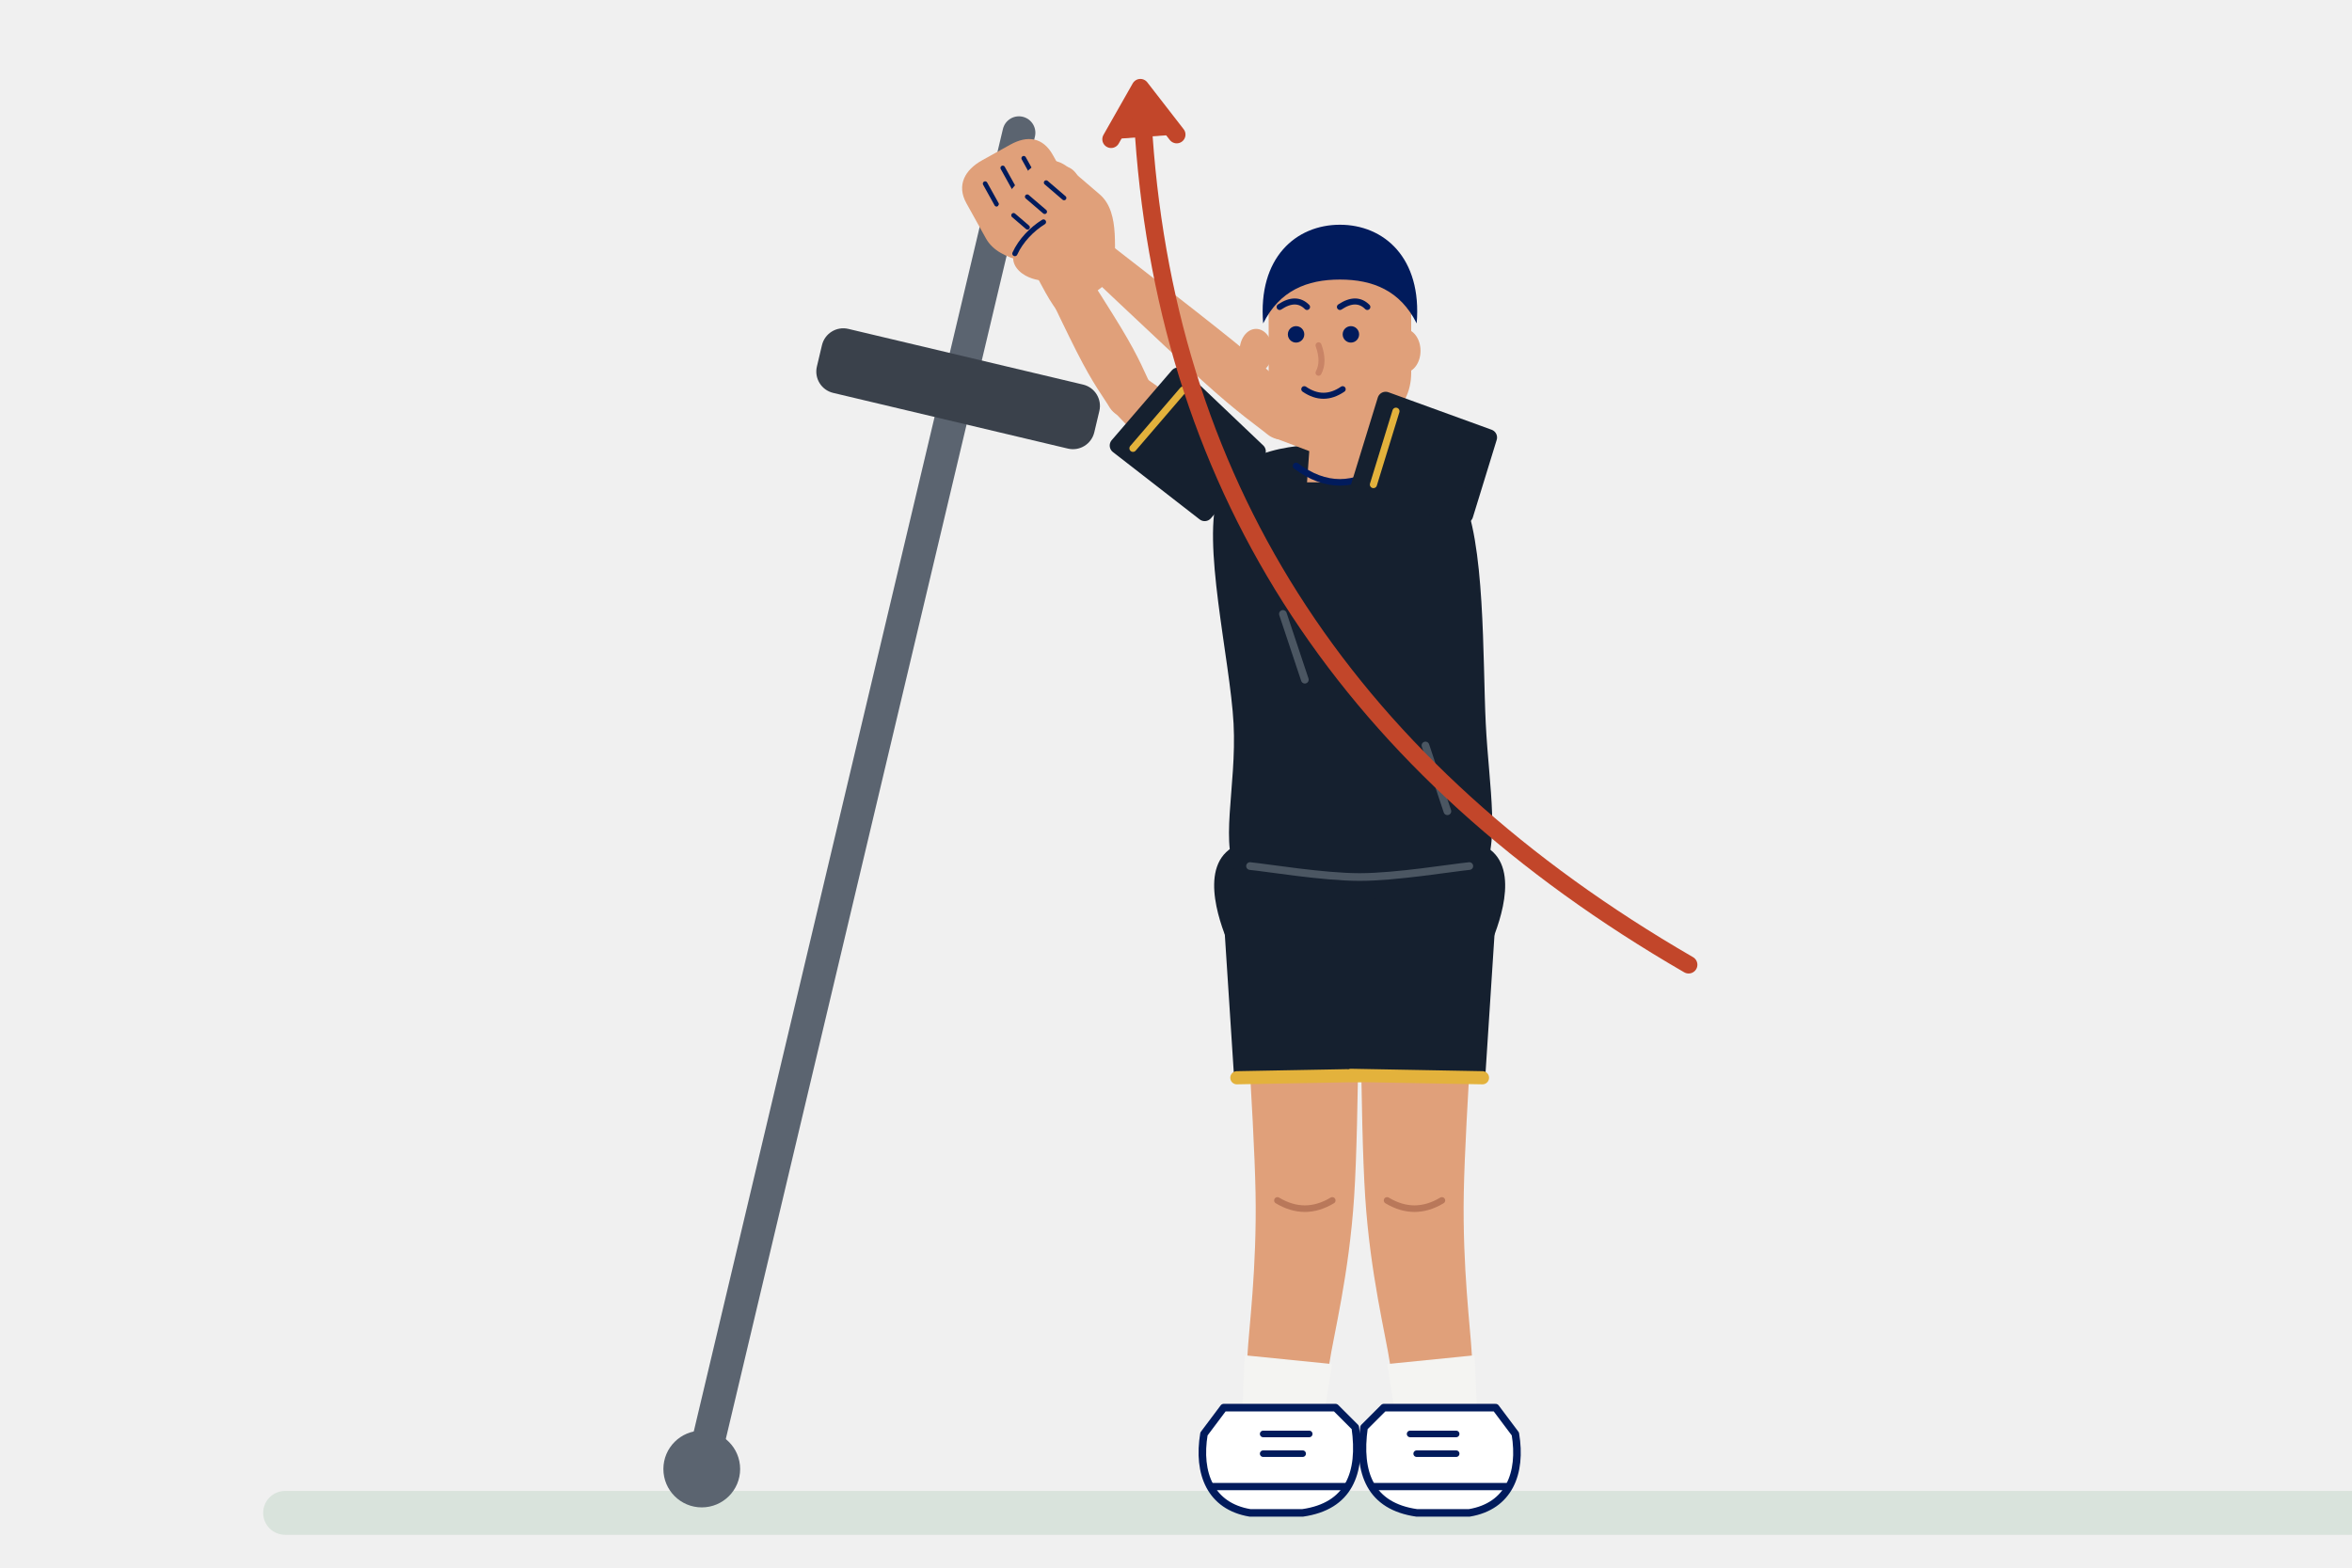
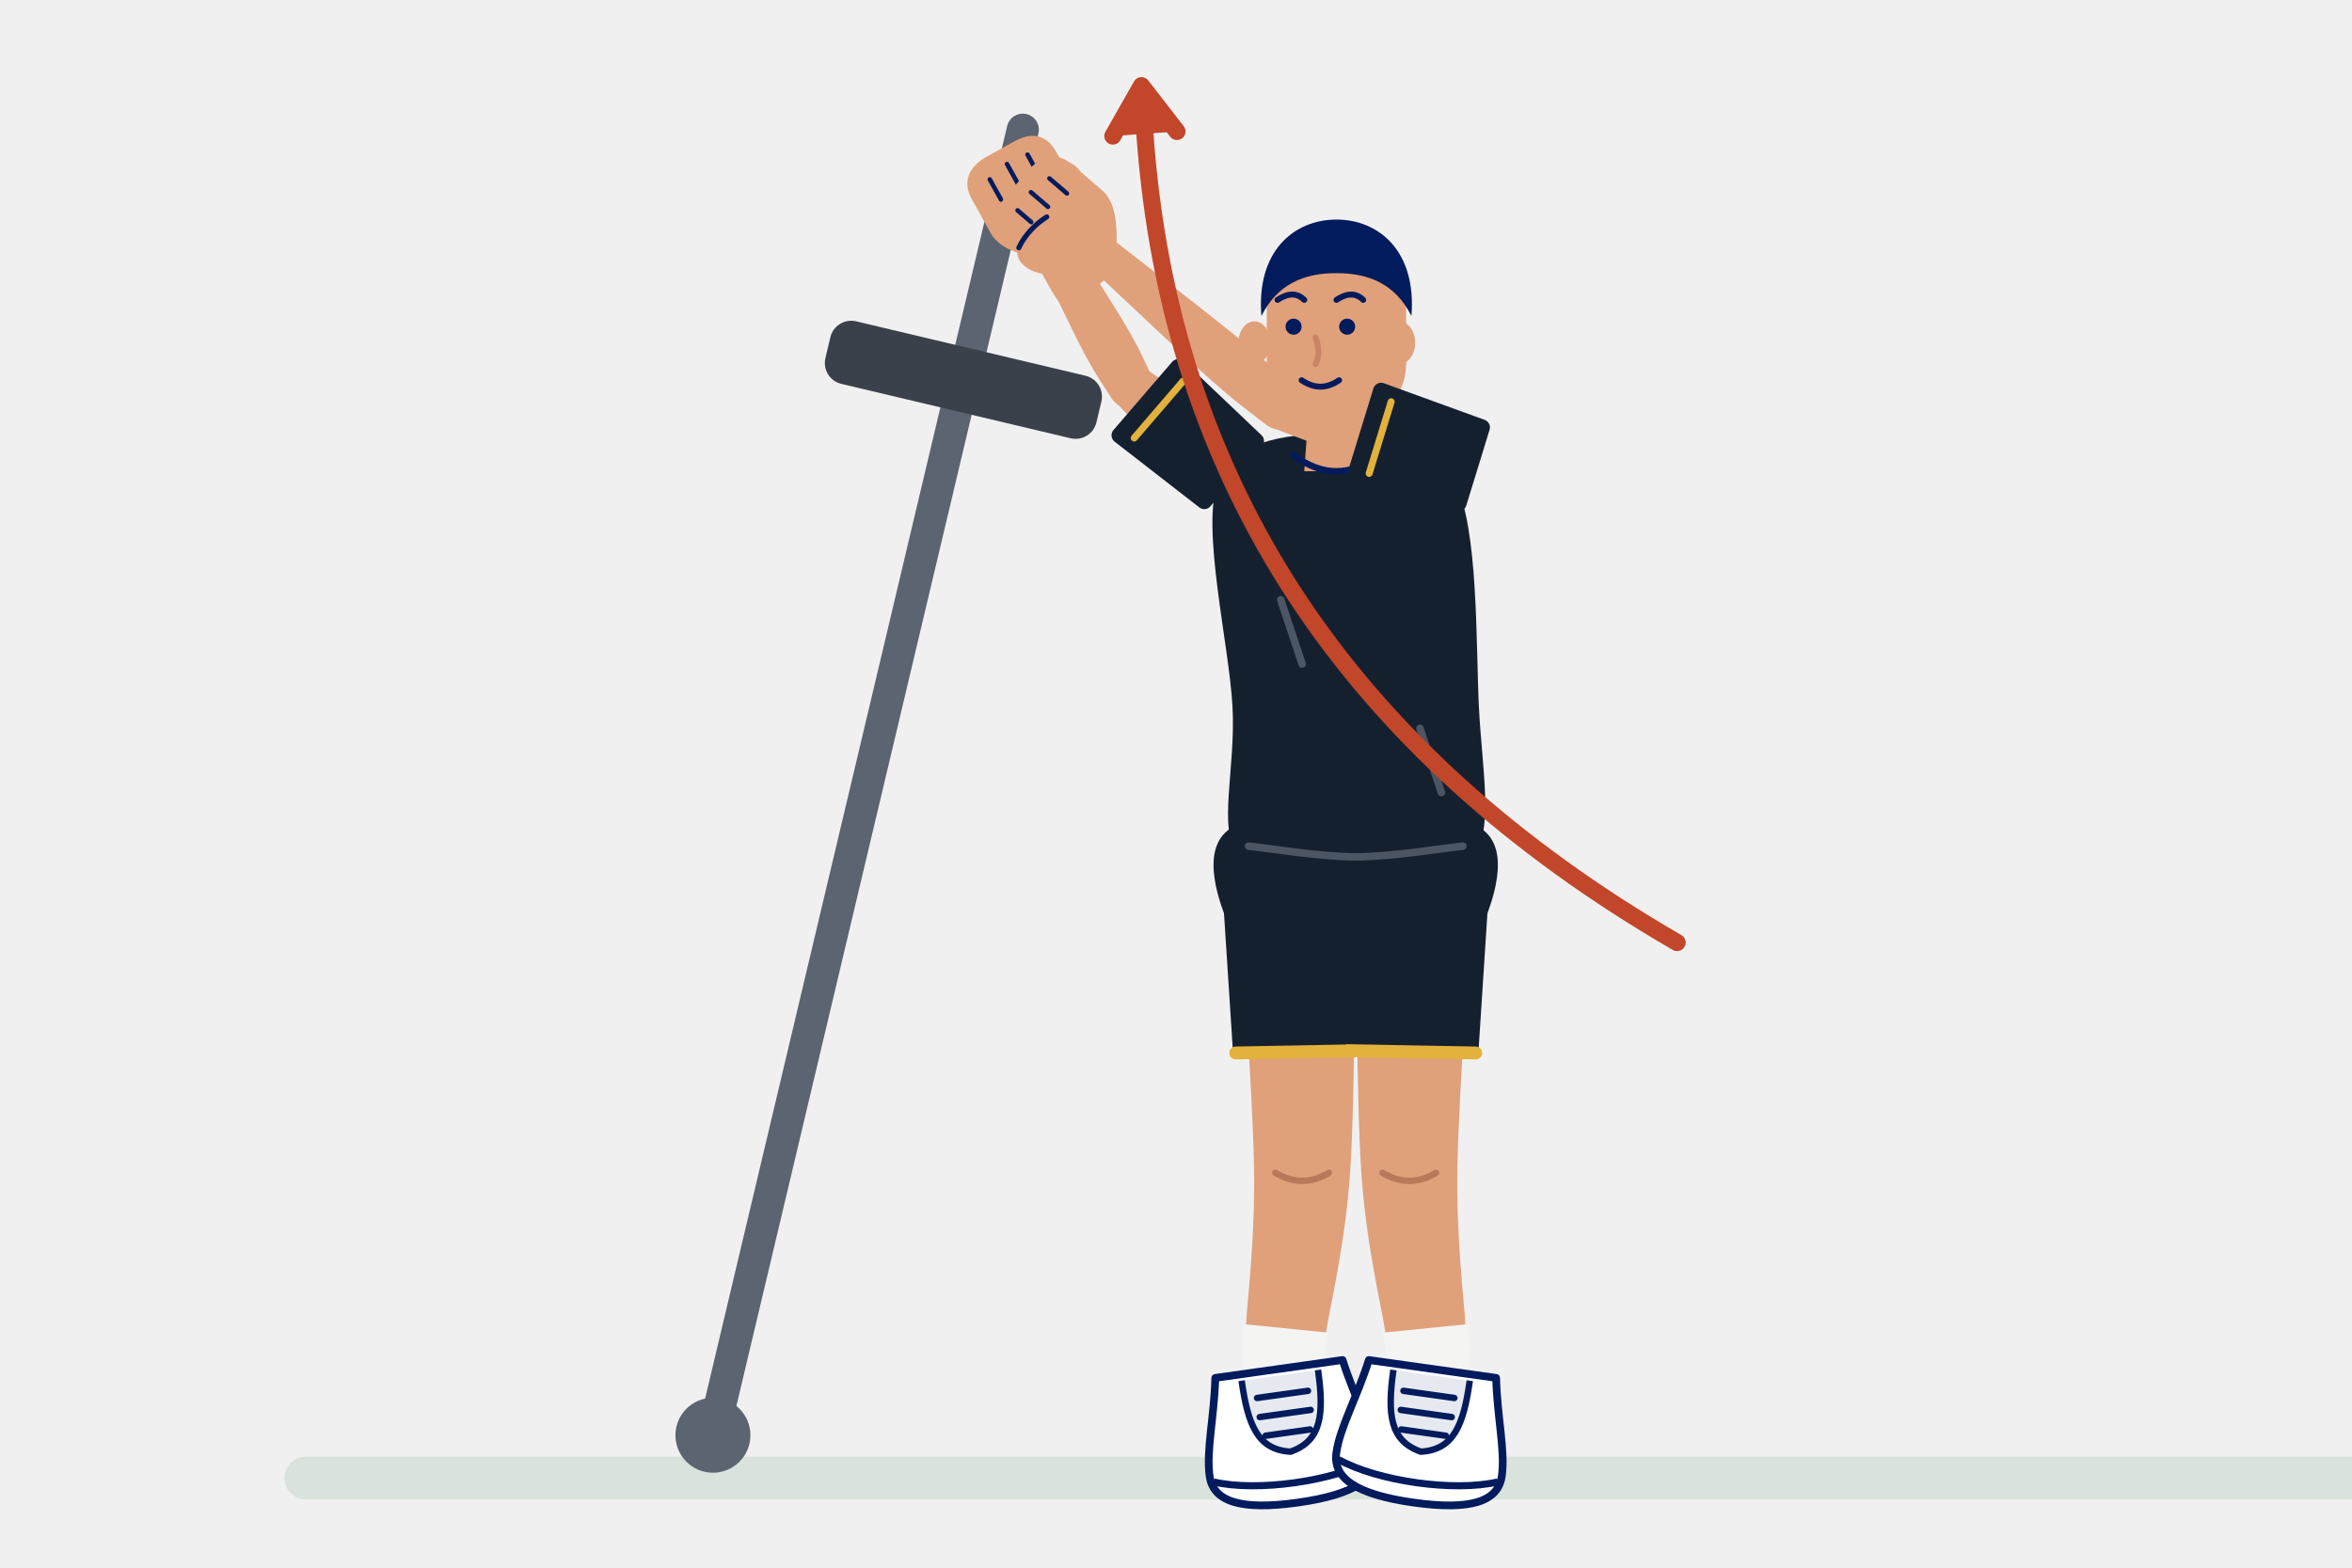
- <svg xmlns="http://www.w3.org/2000/svg" viewBox="-8.0 14.0 429.0 286.0" role="img" aria-label="Rotational Squat to Press, turn, stand and press">
+ <svg xmlns="http://www.w3.org/2000/svg" viewBox="-13.1 14.0 439.1 292.7" role="img" aria-label="Rotational Squat to Press, turn, stand and press">
  <rect x="40" y="286" width="400" height="8" rx="4" fill="#d9e3dc" />
  <path d="M120 282 L177.85 38.22" stroke="#5b6470" stroke-width="6" stroke-linecap="round" />
  <circle cx="120" cy="282" r="7" fill="#5b6470" />
  <g transform="translate(166.76 84.92) rotate(-76.65)">
    <rect x="-6" y="-26" width="12" height="52" rx="4" fill="#3a414b" />
  </g>
  <path d="M233.56 271.75 C233.79 270.27 234.72 264.33 234.96 262.85 L219.03 261.25 C218.97 262.75 218.7 268.76 218.64 270.26 Z" fill="#f4f4f2" />
  <path d="M218 178.2 C218.5 187.11 220.75 217.78 221.01 231.63 C221.26 245.48 219.78 256.36 219.53 261.3 L234.46 262.8 C235.21 257.72 238.07 246.53 238.99 232.37 C239.92 218.2 239.83 186.89 240 177.8 A11 11 0 0 0 218 178.2 Z" fill="#e0a07a" />
  <path d="M225 233 q5 3 10 0" fill="none" stroke="#b9785a" stroke-width="1.2" stroke-linecap="round" stroke-linejoin="round" />
  <path d="M215 178.26 C215.35 183.65 216.75 205.24 217.1 210.63 L242.1 210.17 C242.25 204.76 242.85 183.15 243 177.74 A14 14 0 0 0 215 178.26 Z" fill="#15202f" />
  <path d="M217.6 210.62 L241.6 210.18" fill="none" stroke="#e3b23c" stroke-width="2.4" stroke-linecap="round" stroke-linejoin="round" />
-   <g transform="translate(226 272) scale(-1.2 1.2)">
-     <path d="M-11 2 C-12 9 -10 14 -3 15 L5 15 C11 14 13 9 12 3 L9 -1 L-8 -1 Z" fill="#FFFFFF" stroke="#011B5C" stroke-width="1.15" stroke-linejoin="round" />
-     <path d="M-10 11 H11" fill="none" stroke="#011B5C" stroke-width="1.1" />
-     <path d="M-4 3 h7 M-3 6 h6" stroke="#011B5C" stroke-width="1" stroke-linecap="round" />
+   <g transform="translate(226 272) rotate(-8) scale(-1.2 1.2)">
+     <path d="M-10 -2 C-11 4 -13 9 -13 13 C-13 17 -9 19 0 19 C9 19 13 17 13 13 C13 9 11 4 10 -2 Z" fill="#FFFFFF" stroke="#011B5C" stroke-width="1.2" stroke-linejoin="round" />
+     <path d="M-12.5 14 C-6 16.5 6 16.5 12.5 14" fill="none" stroke="#011B5C" stroke-width="1.1" />
+     <path d="M-6 -1 C-6 6 -5 10 0 11 C5 10 6 6 6 -1" fill="#e6eaf0" stroke="#011B5C" stroke-width="1" />
+     <path d="M-4 2 h8 M-4 5 h8 M-3.5 8 h7" stroke="#011B5C" stroke-width="1" stroke-linecap="round" />
  </g>
  <path d="M261.36 270.26 C261.3 268.76 261.03 262.75 260.97 261.25 L245.04 262.85 C245.28 264.33 246.21 270.27 246.44 271.75 Z" fill="#f4f4f2" />
  <path d="M240 177.8 C240.17 186.89 240.08 218.2 241.01 232.37 C241.93 246.53 244.79 257.72 245.54 262.8 L260.47 261.3 C260.22 256.36 258.74 245.48 258.99 231.63 C259.25 217.78 261.5 187.11 262 178.2 A11 11 0 0 0 240 177.8 Z" fill="#e0a07a" />
  <path d="M245 233 q5 3 10 0" fill="none" stroke="#b9785a" stroke-width="1.2" stroke-linecap="round" stroke-linejoin="round" />
  <path d="M237 177.74 C237.15 183.15 237.75 204.76 237.9 210.17 L262.9 210.63 C263.25 205.24 264.65 183.65 265 178.26 A14 14 0 0 0 237 177.74 Z" fill="#15202f" />
  <path d="M238.4 210.18 L262.4 210.62" fill="none" stroke="#e3b23c" stroke-width="2.4" stroke-linecap="round" stroke-linejoin="round" />
-   <g transform="translate(254 272) scale(1.2 1.2)">
-     <path d="M-11 2 C-12 9 -10 14 -3 15 L5 15 C11 14 13 9 12 3 L9 -1 L-8 -1 Z" fill="#FFFFFF" stroke="#011B5C" stroke-width="1.15" stroke-linejoin="round" />
-     <path d="M-10 11 H11" fill="none" stroke="#011B5C" stroke-width="1.1" />
-     <path d="M-4 3 h7 M-3 6 h6" stroke="#011B5C" stroke-width="1" stroke-linecap="round" />
+   <g transform="translate(254 272) rotate(8) scale(1.2 1.2)">
+     <path d="M-10 -2 C-11 4 -13 9 -13 13 C-13 17 -9 19 0 19 C9 19 13 17 13 13 C13 9 11 4 10 -2 Z" fill="#FFFFFF" stroke="#011B5C" stroke-width="1.2" stroke-linejoin="round" />
+     <path d="M-12.5 14 C-6 16.5 6 16.5 12.5 14" fill="none" stroke="#011B5C" stroke-width="1.1" />
+     <path d="M-6 -1 C-6 6 -5 10 0 11 C5 10 6 6 6 -1" fill="#e6eaf0" stroke="#011B5C" stroke-width="1" />
+     <path d="M-4 2 h8 M-4 5 h8 M-3.5 8 h7" stroke="#011B5C" stroke-width="1" stroke-linecap="round" />
  </g>
  <path d="M218 168 C225.67 165 254.33 165 262 168 C269.67 171 265.67 182 264 186 C262.33 190 256 192.33 252 192 C248 191.67 244 184 240 184 C236 184 232 191.67 228 192 C224 192.33 217.67 190 216 186 C214.33 182 210.33 171 218 168 Z" fill="#15202f" />
  <path d="M218 174 C214.17 168.67 217.62 157.67 217 146 C216.38 134.33 211.05 112.5 214.28 104 C217.51 95.5 229.03 95 236.4 95 C243.77 95 254.09 95.5 258.52 104 C262.95 112.5 262.42 134.33 263 146 C263.58 157.67 265.83 168.67 262 174 C258.17 179.33 247.33 178 240 178 C232.67 178 221.83 179.33 218 174 Z" fill="#15202f" />
  <path d="M220 172 C223.33 172.33 233.33 174 240 174 C246.67 174 256.67 172.33 260 172" fill="none" stroke="#4b5662" stroke-width="1.4" stroke-linecap="round" stroke-linejoin="round" />
  <path d="M226 126 C226.67 128 229.33 136 230 138" fill="none" stroke="#4b5662" stroke-width="1.4" stroke-linecap="round" stroke-linejoin="round" />
  <path d="M252 150 C252.67 152 255.33 160 256 162" fill="none" stroke="#4b5662" stroke-width="1.4" stroke-linecap="round" stroke-linejoin="round" />
  <path d="M230.4 102 L242.4 102 L241.4 88 L231.4 88 Z" fill="#e0a07a" />
  <path d="M228.4 99 q8 6 16 0" fill="none" stroke="#011B5C" stroke-width="1.2" stroke-linecap="round" stroke-linejoin="round" />
  <g transform="translate(236.4 76) rotate(0)">
    <ellipse cx="-15.3" cy="2" rx="3" ry="4" fill="#e0a07a" />
    <ellipse cx="11.7" cy="2" rx="3" ry="4" fill="#e0a07a" />
    <path d="M-13 -6 C-13 -16 -7 -19 0 -19 C7 -19 13 -16 13 -6 L13 6 C13 13 7 17 0 17 C-7 17 -13 13 -13 6 Z" fill="#e0a07a" />
    <path d="M-14 -3 C-15 -15 -8 -21 0 -21 C8 -21 15 -15 14 -3 C11 -9 6 -11 0 -11 C-6 -11 -11 -9 -14 -3 Z" fill="#011B5C" />
    <circle cx="-8" cy="-1" r="1.5" fill="#011B5C" />
    <circle cx="2" cy="-1" r="1.5" fill="#011B5C" />
    <path d="M-11 -6 q3 -2 5 0 M0 -6 q3 -2 5 0" fill="none" stroke="#011B5C" stroke-width="1.1" stroke-linecap="round" stroke-linejoin="round" />
    <path d="M-3.9 1 q1.08 3 0 5" fill="none" stroke="#c98466" stroke-width="1.1" stroke-linecap="round" stroke-linejoin="round" />
    <path d="M-6.5 9 q3.5 2.4 7 0" fill="none" stroke="#011B5C" stroke-width="1.1" stroke-linecap="round" stroke-linejoin="round" />
  </g>
  <path d="M201.76 83.91 C200.87 82.21 199.97 79.56 196.42 73.69 C192.87 67.81 183.11 52.81 180.45 48.64 L175.55 51.36 C177.69 55.83 185.26 72.03 188.38 78.15 C191.49 84.28 193.26 86.43 194.24 88.09 A4.3 4.3 0 0 0 201.76 83.91 Z" fill="#e0a07a" />
  <path d="M217.93 95.75 C216.68 94.74 213.28 91.84 210.41 89.68 C207.54 87.53 202.35 83.96 200.74 82.82 A4.2 4.2 0 0 0 195.26 89.18 C196.63 90.61 200.94 95.21 203.5 97.72 C206.06 100.23 209.44 103.16 210.63 104.25 Z" fill="#e0a07a" />
  <path d="M221.38 96.35 L206.87 82.55 L195.91 95.28 L211.73 107.57 Z" fill="#15202f" stroke="#15202f" stroke-width="3" stroke-linecap="round" stroke-linejoin="round" />
  <path d="M207.77 85.17 C206.25 86.94 200.17 94.02 198.65 95.79" fill="none" stroke="#e3b23c" stroke-width="1.3" stroke-linecap="round" stroke-linejoin="round" />
  <path transform="translate(178 50) rotate(-29.05) scale(1.05 1.05)" d="M0.4 14.8 C-2.2 11.8 -8.6 8.4 -8.6 3.4 V-3.6 C-8.6 -7.2 -6 -8.8 -2.6 -8.8 H3 C6.4 -8.8 8.6 -7.2 8.6 -3.6 V2.4 C9.8 5.8 11.4 9 11.8 12.4 Z" fill="#e0a07a" />
  <g transform="translate(178 50) rotate(-29.05) scale(1.05 1.05)">
    <path d="M4.4 -8.2 C1.6 -8.2 -1.4 -8 -4 -7.5 C-6.6 -7 -7.9 -5.8 -7.9 -3.4 V0.2 Q-7.9 2 -6 2 Q-4.2 2 -4.1 0.6 Q-4 2.8 -2.1 2.8 Q-0.2 2.8 -0.1 0.9 Q0 3.1 1.9 3.1 Q3.8 3.1 3.9 1 L4.4 -1 Z" fill="#e0a07a" />
    <path d="M3.9 -8.2 H4.6 C6.6 -8.2 7.9 -7 7.9 -4.6 V0.9 Q7.9 2.9 5.9 2.9 Q3.95 2.9 3.9 1 Z" fill="#e0a07a" />
    <path d="M4.4 8.4 C7.2 8 9.8 6 10.5 2.8 C10.9 0.8 10.2 -0.9 8.6 -1.3 C6.4 -1.8 3.6 -1.6 1.6 -1.1 C0.2 -0.7 -0.3 0.9 0.6 1.9 C1.4 2.8 3.4 3 5.4 3.1 C6.2 4.4 5.8 6.4 4.4 8.4 Z" fill="#e0a07a" />
    <path d="M1.4 -0.9 C3.6 -1.6 6.4 -1.8 8.8 -1.1" fill="none" stroke="#011B5C" stroke-width="0.9" stroke-linecap="round" />
    <path d="M3.9 -5.6 V-2.4 M-0.1 -5.9 V-1.9 M-4.1 -5 V-0.9" fill="none" stroke="#011B5C" stroke-width="0.8" stroke-linecap="round" />
  </g>
  <path d="M228.8 86.74 C226.87 85.02 224.4 82.24 217.23 76.43 C210.07 70.62 191.06 55.97 185.82 51.87 L182.18 56.13 C187.02 60.67 204.41 77.22 211.25 83.41 C218.08 89.6 221.21 91.62 223.2 93.26 A4.3 4.3 0 0 0 228.8 86.74 Z" fill="#e0a07a" />
  <path d="M260.17 94.65 C257.71 93.95 250.93 91.88 245.44 90.43 C239.96 88.99 230.27 86.73 227.23 85.99 A4.2 4.2 0 0 0 224.77 94.01 C227.69 95.11 236.98 98.68 242.33 100.57 C247.68 102.46 254.45 104.55 256.87 105.35 Z" fill="#e0a07a" />
  <path d="M263.56 93.81 L244.74 86.97 L239.8 103.03 L259.21 107.95 Z" fill="#15202f" stroke="#15202f" stroke-width="3" stroke-linecap="round" stroke-linejoin="round" />
  <path d="M246.62 89.02 C245.94 91.25 243.19 100.17 242.51 102.4" fill="none" stroke="#e3b23c" stroke-width="1.3" stroke-linecap="round" stroke-linejoin="round" />
  <path transform="translate(184 54) rotate(-49.4) scale(-1.05 1.05)" d="M0.4 14.8 C-2.2 11.8 -8.6 8.4 -8.6 3.4 V-3.6 C-8.6 -7.2 -6 -8.8 -2.6 -8.8 H3 C6.4 -8.8 8.6 -7.2 8.6 -3.6 V2.4 C9.8 5.8 11.4 9 11.8 12.4 Z" fill="#e0a07a" />
  <g transform="translate(184 54) rotate(-49.4) scale(-1.05 1.05)">
    <path d="M4.4 -8.2 C1.6 -8.2 -1.4 -8 -4 -7.5 C-6.6 -7 -7.9 -5.8 -7.9 -3.4 V0.2 Q-7.9 2 -6 2 Q-4.2 2 -4.1 0.6 Q-4 2.8 -2.1 2.8 Q-0.2 2.8 -0.1 0.9 Q0 3.1 1.9 3.1 Q3.8 3.1 3.9 1 L4.4 -1 Z" fill="#e0a07a" />
    <path d="M3.9 -8.2 H4.6 C6.6 -8.2 7.9 -7 7.9 -4.6 V0.9 Q7.9 2.9 5.9 2.9 Q3.95 2.9 3.9 1 Z" fill="#e0a07a" />
    <path d="M4.4 8.4 C7.2 8 9.8 6 10.5 2.8 C10.9 0.8 10.2 -0.9 8.6 -1.3 C6.4 -1.8 3.6 -1.6 1.6 -1.1 C0.2 -0.7 -0.3 0.9 0.6 1.9 C1.4 2.8 3.4 3 5.4 3.1 C6.2 4.4 5.8 6.4 4.4 8.4 Z" fill="#e0a07a" />
    <path d="M1.4 -0.9 C3.6 -1.6 6.4 -1.8 8.8 -1.1" fill="none" stroke="#011B5C" stroke-width="0.9" stroke-linecap="round" />
    <path d="M3.9 -5.6 V-2.4 M-0.1 -5.9 V-1.9 M-4.1 -5 V-0.9" fill="none" stroke="#011B5C" stroke-width="0.8" stroke-linecap="round" />
  </g>
  <g fill="none" stroke="#c2462a" stroke-width="3.2" stroke-linecap="round" stroke-linejoin="round">
    <path d="M300 190 Q207.6 136.5 200.64 38.98" />
    <path d="M206.63 38.55 L200 30 L194.66 39.4" fill="#c2462a" />
  </g>
</svg>
